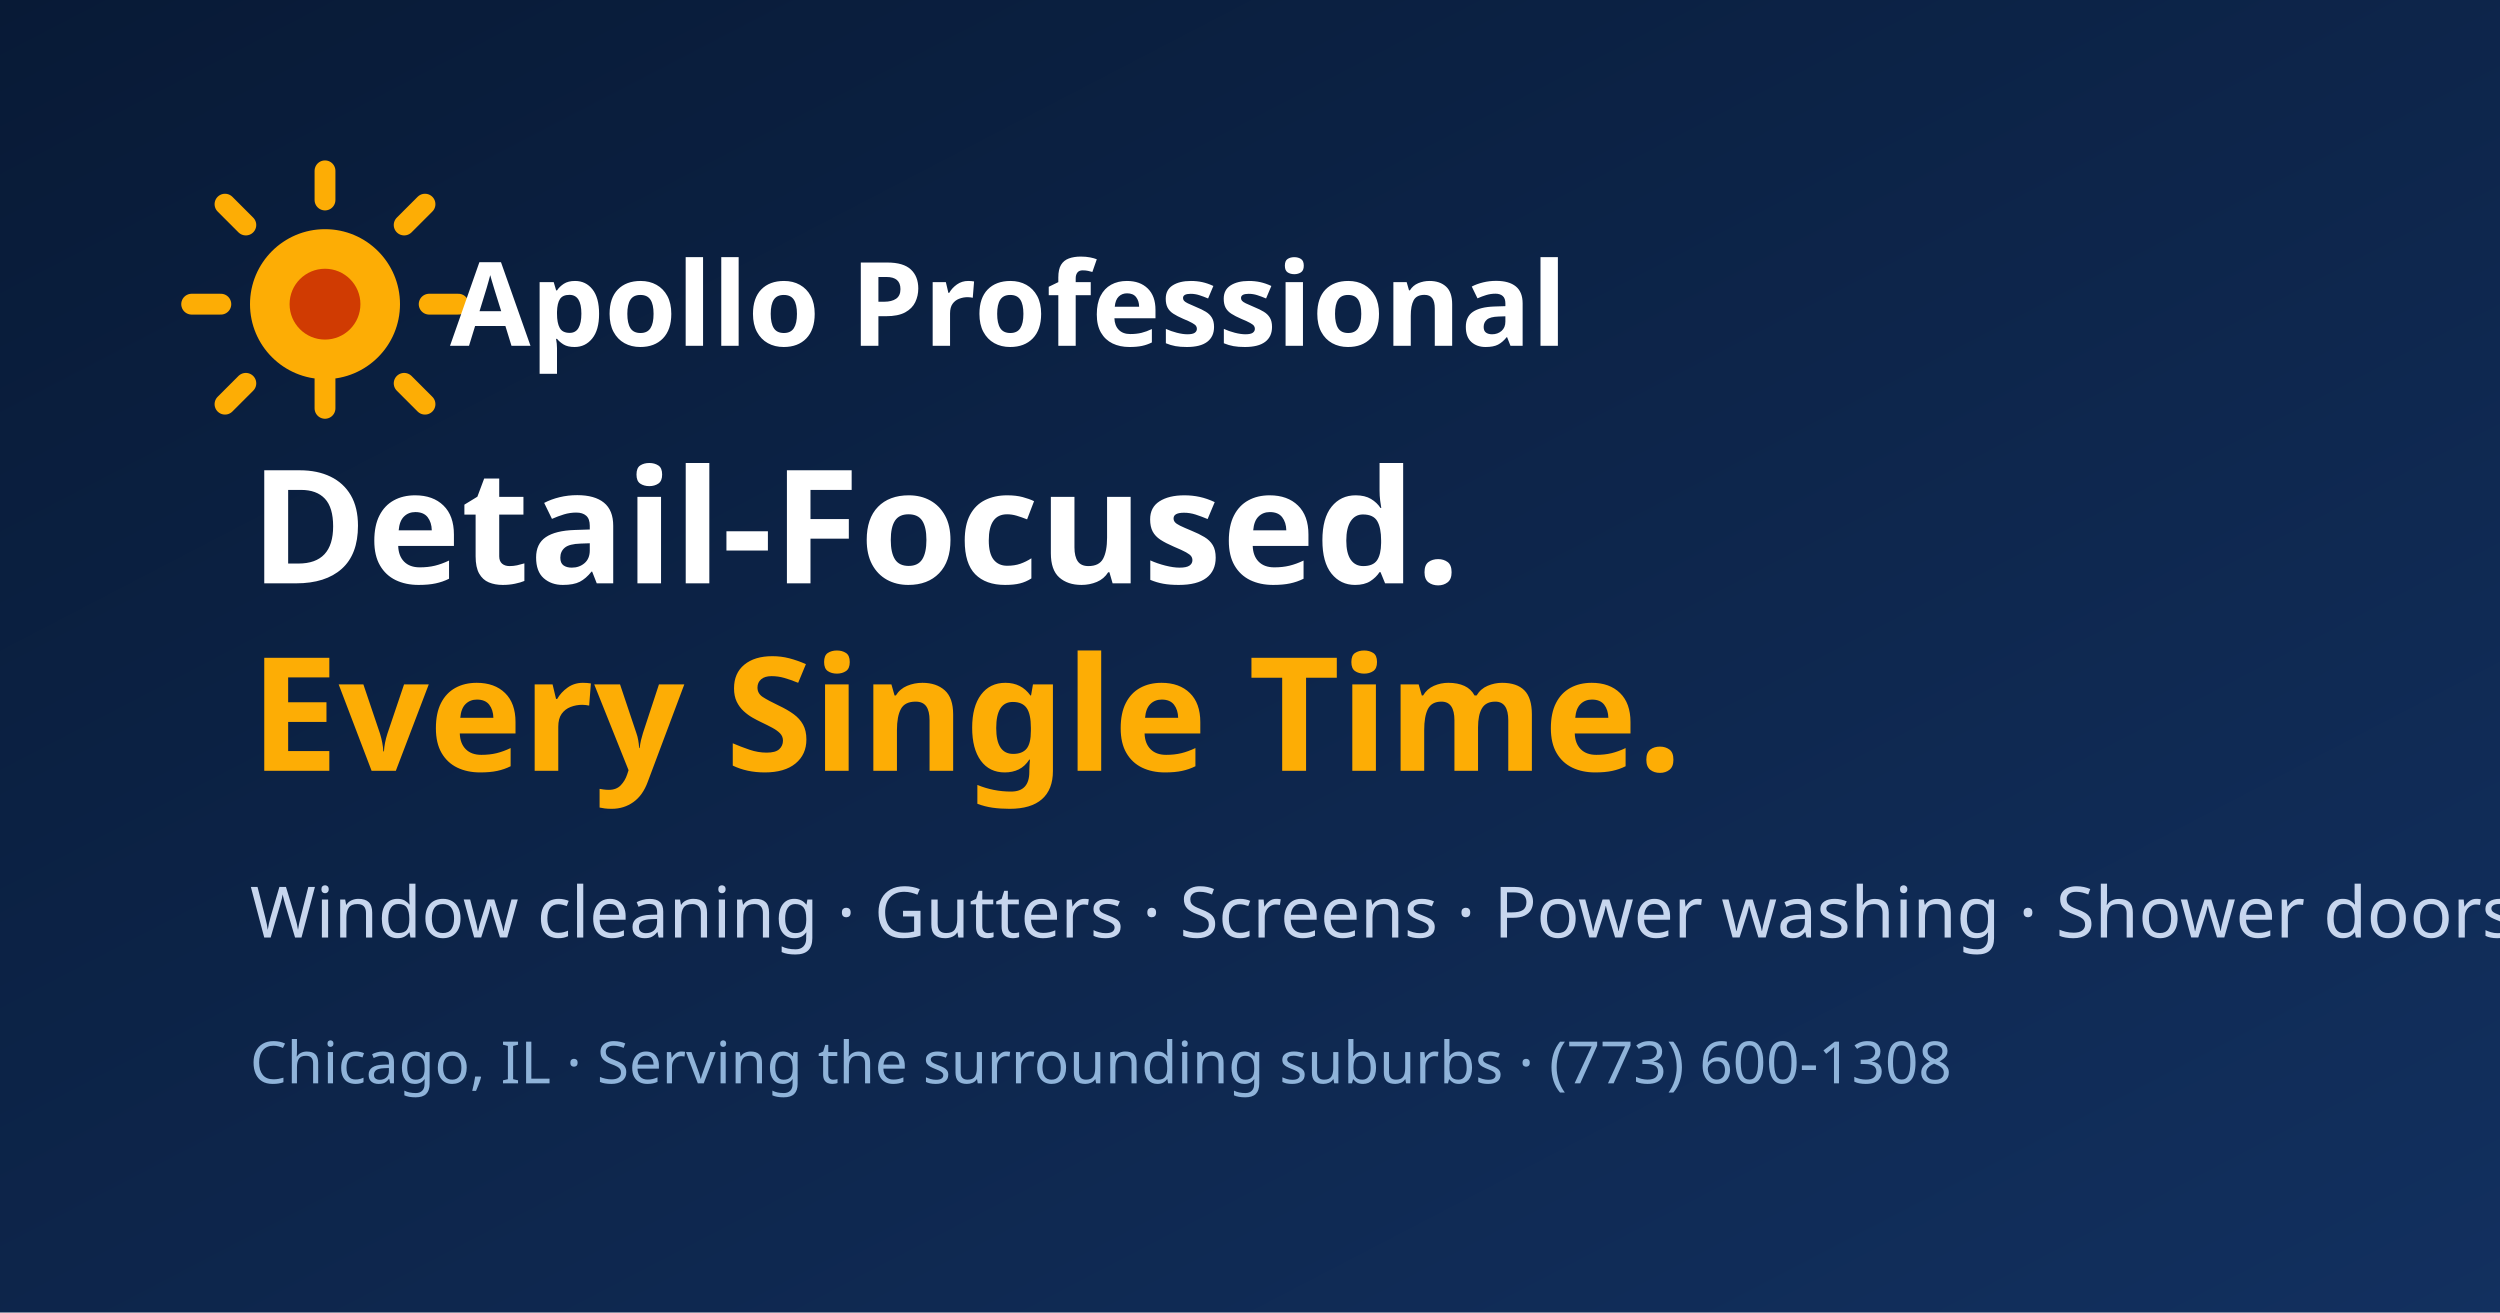
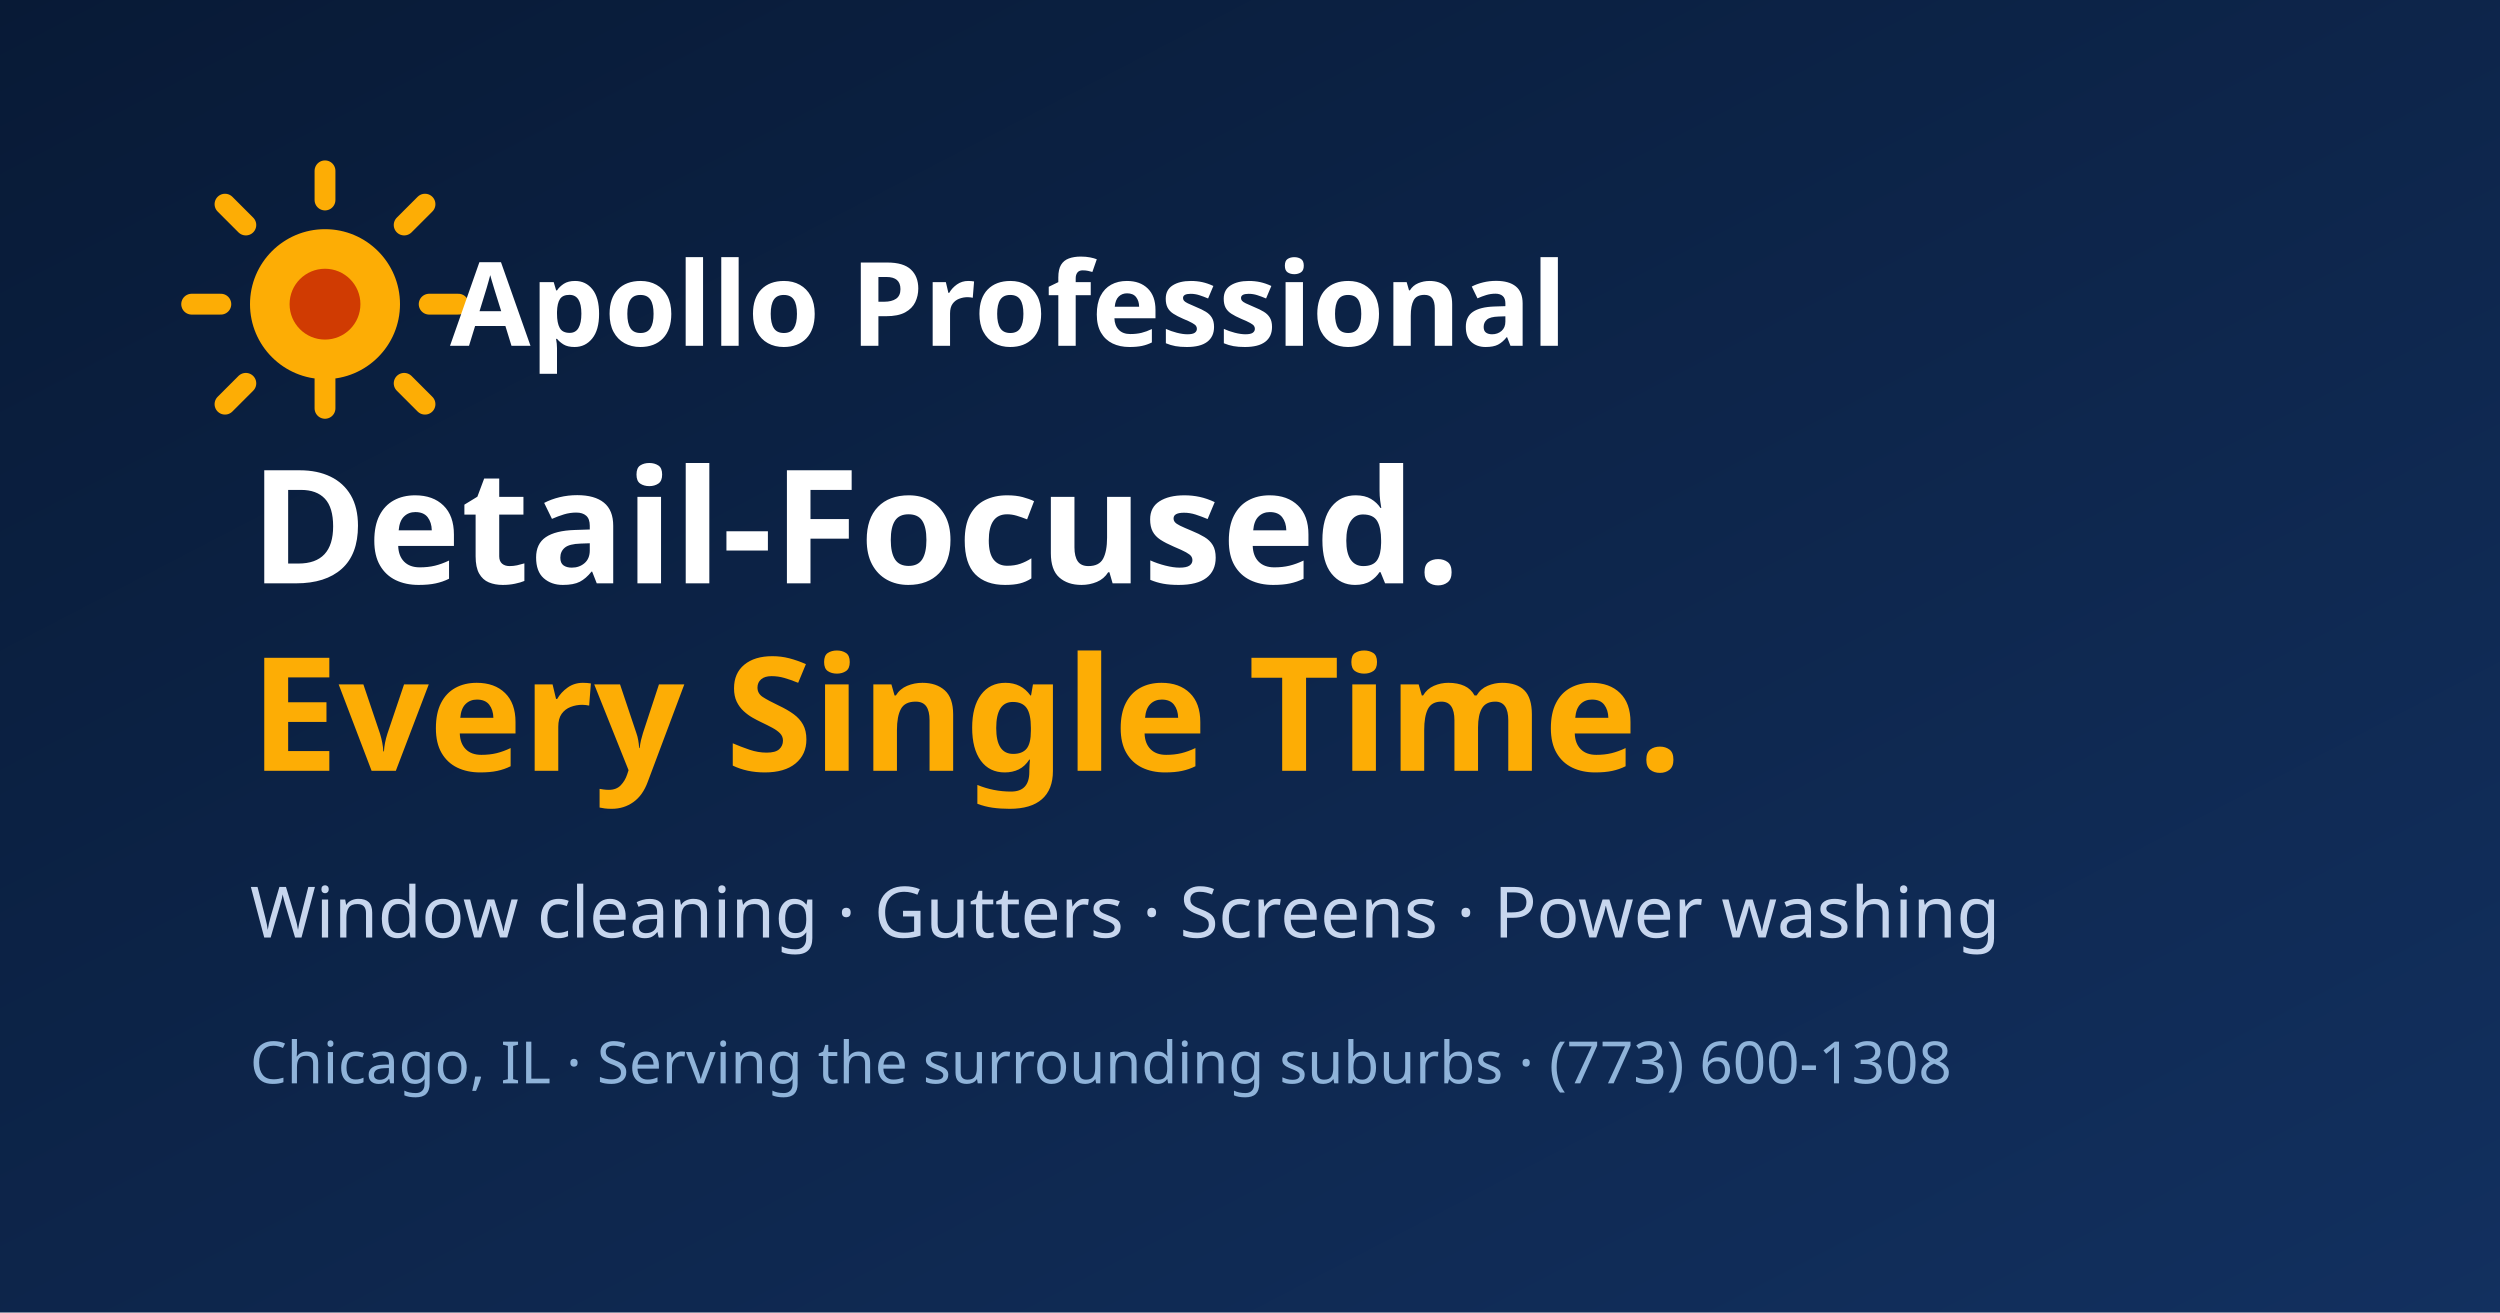
<svg xmlns="http://www.w3.org/2000/svg" width="1200" height="630" viewBox="0 0 1200 630">
  <defs>
    <linearGradient id="bg" x1="0" y1="0" x2="1" y2="1">
      <stop offset="0" stop-color="#081A36" />
      <stop offset="1" stop-color="#12305F" />
    </linearGradient>
  </defs>
  <rect width="1200" height="630" fill="url(#bg)" />
  <circle cx="156" cy="146" r="36" fill="#FDAD05" />
  <path d="M156 96v-14M156 196v-14M106 146H92M220 146h-14M118 108l-10-10M204 194l-10-10M194 108l10-10M108 194l10-10" stroke="#FDAD05" stroke-width="10" stroke-linecap="round" />
  <circle cx="156" cy="146" r="17" fill="#D03B02" />
  <text x="216" y="166" font-family="sans-serif" font-size="56" font-weight="700" fill="#ffffff">Apollo Professional</text>
  <text x="120" y="280" font-family="sans-serif" font-size="76" font-weight="800" fill="#ffffff">Detail-Focused.</text>
  <text x="120" y="370" font-family="sans-serif" font-size="76" font-weight="800" fill="#FDAD05">Every Single Time.</text>
-   <text x="120" y="450" font-family="sans-serif" font-size="34" fill="#c7d6ee">Window cleaning · Gutters · Screens · Power washing · Shower doors</text>
+   <text x="120" y="450" font-family="sans-serif" font-size="34" fill="#c7d6ee">Window cleaning · Gutters · Screens · Power washing</text>
  <text x="120" y="520" font-family="sans-serif" font-size="28" fill="#8fb3d9">Chicago, IL · Serving the surrounding suburbs · (773) 600-1308</text>
</svg>
